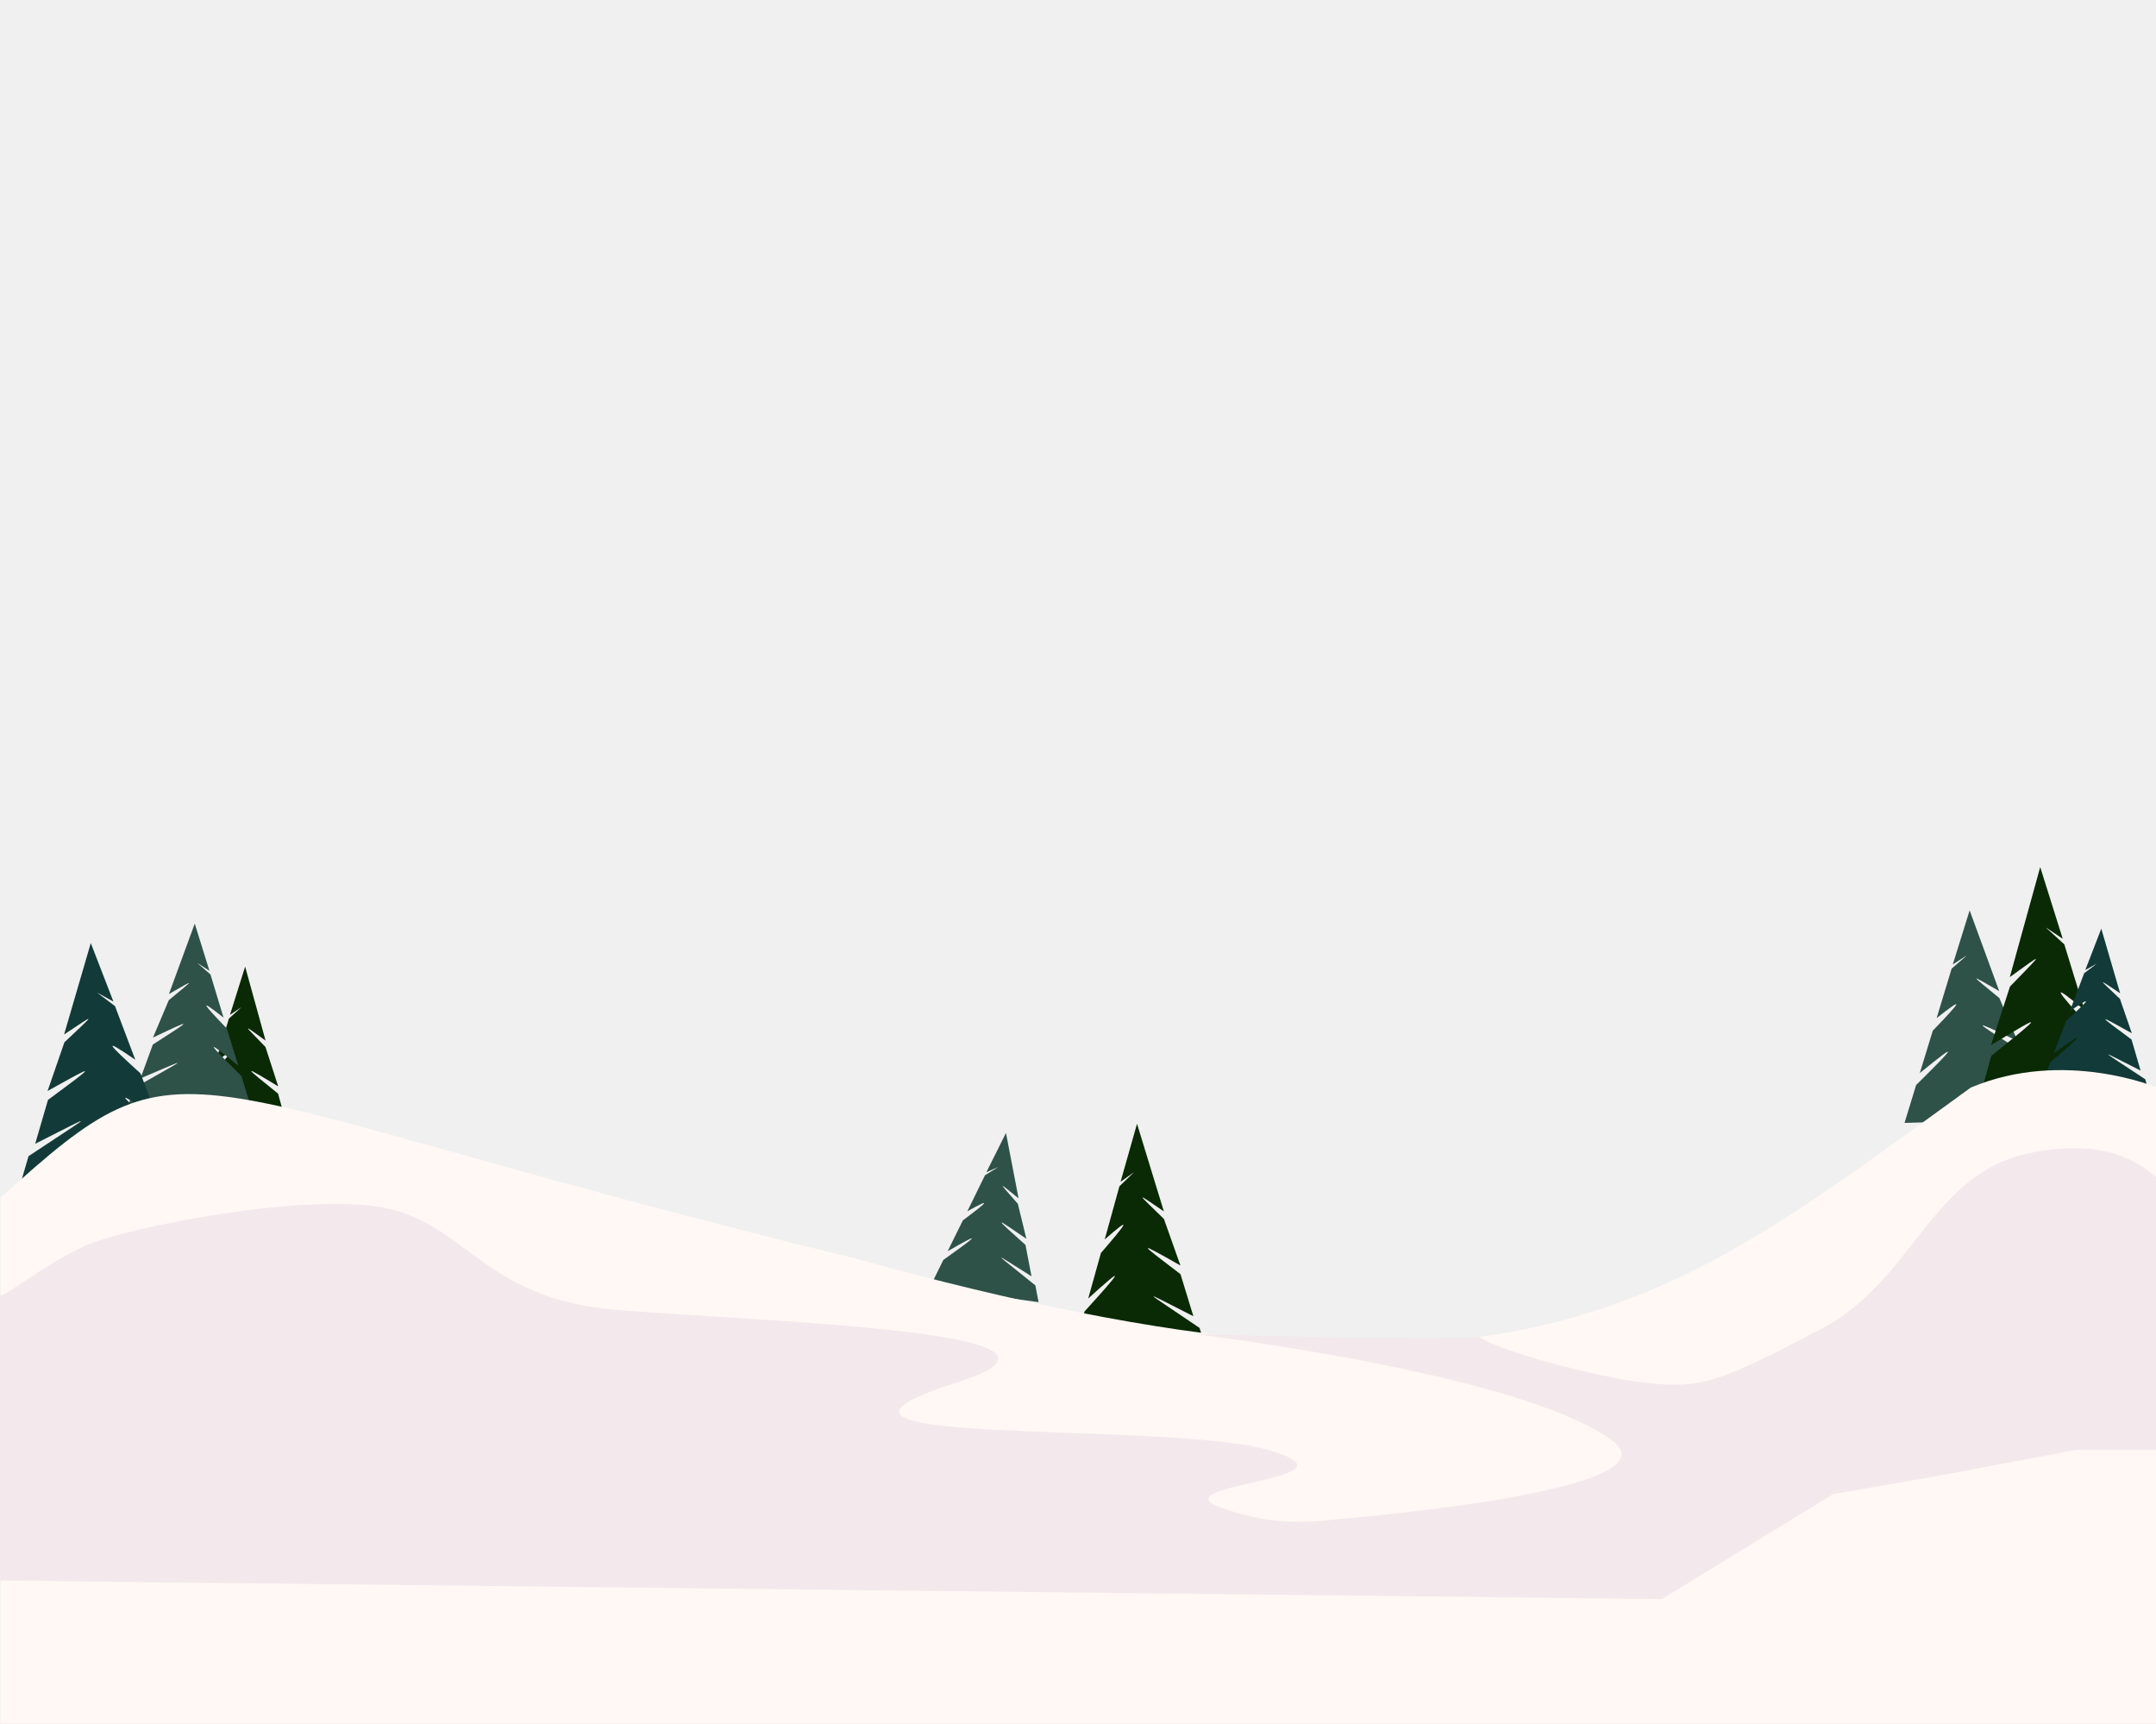
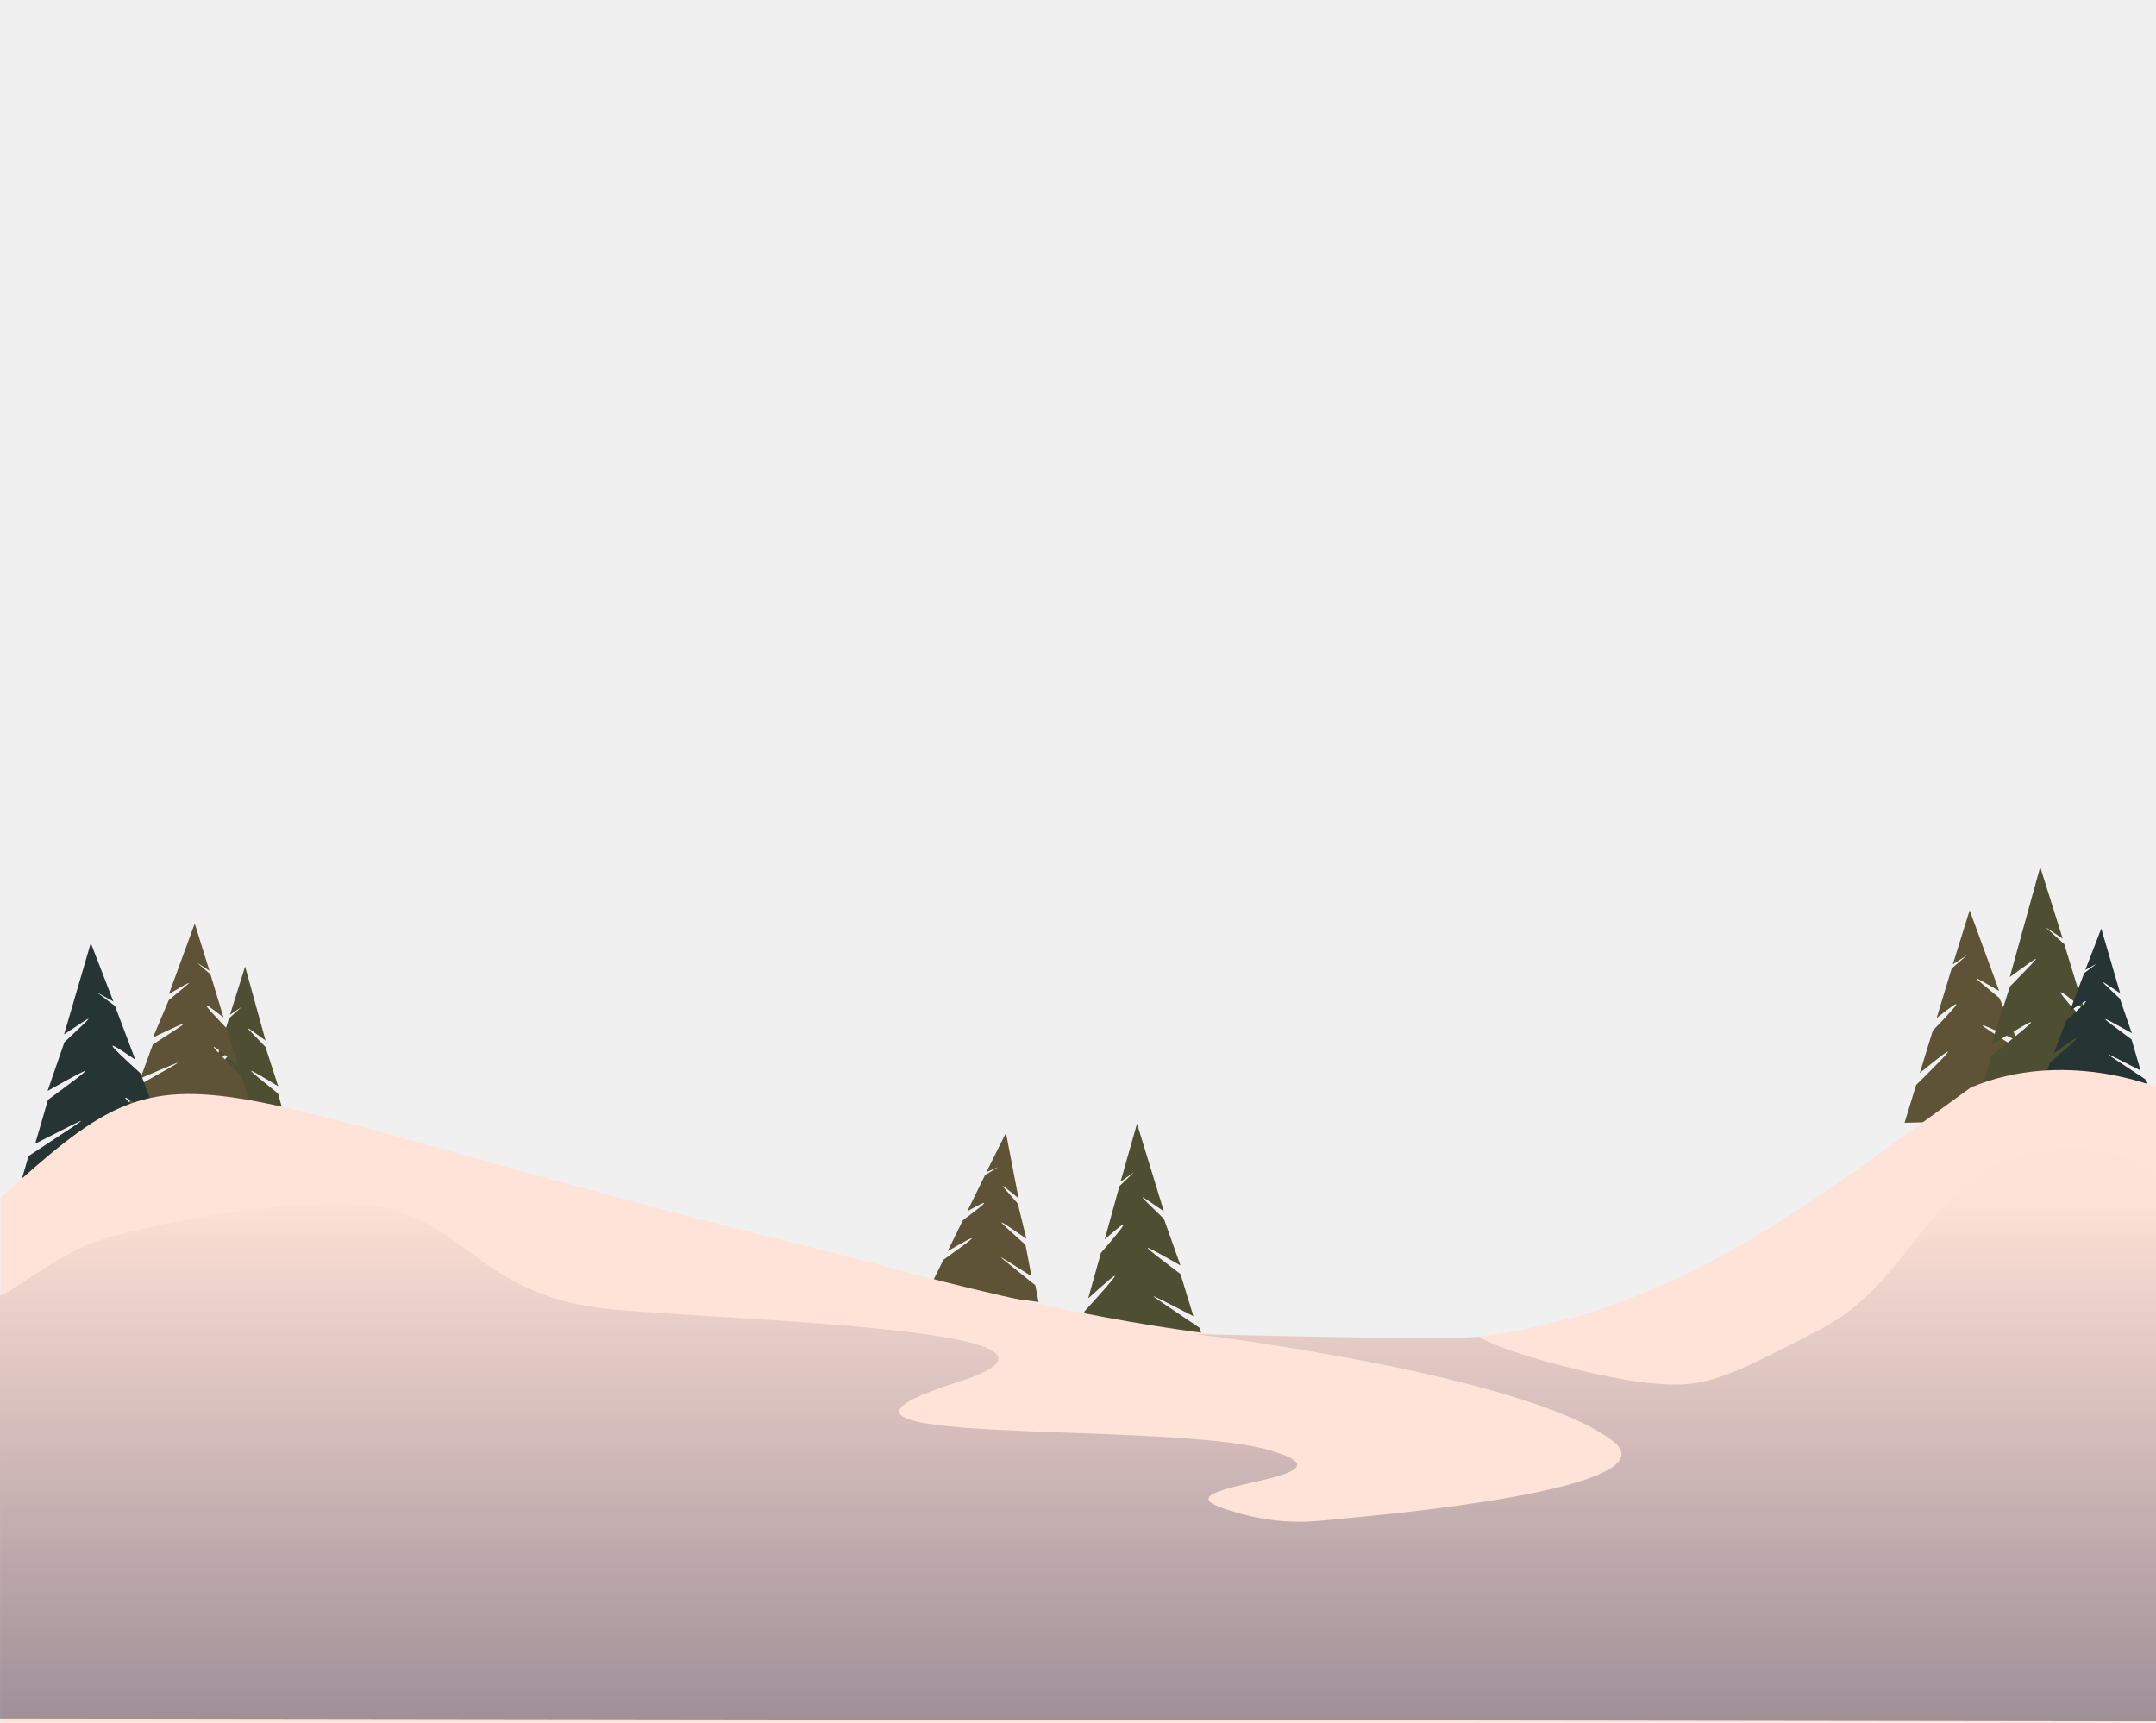
- <svg xmlns="http://www.w3.org/2000/svg" width="1920" height="1535" viewBox="0 0 1920 1535" fill="none">
-   <g>
-     <path d="M1012.56 1000.74L1036.46 1078.74C1009.77 1060.52 1012.52 1061.97 1036.54 1085.52L1051.23 1126.95C1011.23 1104.25 1013.69 1106.08 1051.28 1134.65L1062.75 1172.12C1011.8 1146.23 1017.62 1148.02 1068.27 1182.53L1074.37 1202.49L955.791 1203.97L965.9 1167.78C997.96 1132.46 1004.43 1124.18 969.097 1156.33L980.416 1115.81C1003.84 1088.69 1008.8 1081.76 983.786 1103.75L996.872 1056.42C1013.05 1040.5 1014.14 1041.1 997.896 1052.4L1012.56 1000.74Z" fill="#0A2905" />
-     <path d="M218.299 860.762L236.506 926.673C214.572 910.79 216.84 912.063 236.419 932.356L247.76 967.412C214.772 947.46 216.79 949.054 247.628 973.87L256.36 1005.53C214.274 982.651 219.106 984.285 260.741 1014.38L265.394 1031.25L166 1029.72L175.313 999.634C202.999 970.793 208.612 964.005 178.259 990.119L188.687 956.429C208.942 934.25 213.266 928.559 191.791 946.4L203.859 907.051C217.788 894.087 218.68 894.617 204.81 903.707L218.299 860.762Z" fill="#0A2905" />
-     <path d="M895.853 1008.91L907.073 1067.15C887.24 1051.04 889.327 1052.39 906.423 1071.97L914.008 1103.14C883.789 1082.26 885.601 1083.86 913.237 1108.62L918.613 1136.59C879.805 1112.15 884.359 1114.11 922.01 1144.64L924.875 1159.54L828 1146.49L840.083 1121.99C869.977 1100.72 876.131 1095.61 843.904 1114.24L857.434 1086.81C879.412 1070.33 884.198 1066 861.462 1078.64L877.154 1046.59C892.041 1037.21 892.859 1037.76 878.415 1043.86L895.853 1008.91Z" fill="#2E5148" />
-     <path d="M173.426 822.484L150.451 885.183C175.399 870.858 172.836 871.983 150.304 890.664L136.251 923.939C173.602 906.185 171.301 907.63 136.12 930.167L125.099 960.283C172.64 940.117 167.225 941.476 119.871 968.618L114 984.663L224.023 987.631L215.013 958.221C185.624 929.194 179.706 922.403 212.163 948.921L202.075 915.992C180.62 893.715 176.081 888.039 199.071 906.189L187.412 867.733C172.559 854.619 171.549 855.09 186.503 864.468L173.426 822.484Z" fill="#2E5148" />
-     <path d="M1754.04 810.7L1780.36 882.546C1751.78 866.131 1754.71 867.42 1780.53 888.826L1796.64 926.955C1753.83 906.611 1756.47 908.267 1796.79 934.092L1809.41 968.601C1754.94 945.494 1761.14 947.051 1815.4 978.152L1822.13 996.538L1696.06 999.939L1706.38 966.239C1740.06 932.977 1746.84 925.195 1709.65 955.581L1721.21 917.849C1745.79 892.323 1750.99 885.818 1724.65 906.616L1738.01 862.55C1755.03 847.523 1756.19 848.063 1739.05 858.809L1754.04 810.7Z" fill="#2E5148" />
-     <path d="M1816.88 772.133L1789.81 870.115C1822.42 846.505 1819.05 848.396 1789.94 878.564L1773.08 930.68C1822.12 901.018 1819.12 903.387 1773.28 940.28L1760.3 987.342C1822.86 953.334 1815.68 955.763 1753.78 1000.5L1746.87 1025.58L1894.63 1023.31L1880.78 978.58C1839.63 935.705 1831.28 925.615 1876.4 964.435L1860.9 914.352C1830.79 881.38 1824.36 872.92 1856.29 899.442L1838.35 840.946C1817.64 821.673 1816.31 822.462 1836.93 835.974L1816.88 772.133Z" fill="#0A2905" />
-     <path d="M80.849 839.802L57.068 921.224C87.468 900.944 84.315 902.588 57.347 928.182L42.368 971.552C88.197 945.871 85.404 947.899 42.732 979.457L31.328 1018.56C89.866 988.96 83.118 991.143 25.411 1029.57L19.335 1050.41L159.034 1044.81L145.111 1008.3C105.392 974.01 97.314 965.907 140.708 996.753L125.118 955.877C96.03 929.47 89.794 922.661 120.477 943.708L102.427 895.961C82.486 880.604 81.246 881.287 100.997 891.9L80.849 839.802Z" fill="#123A38" />
-     <path d="M1871.27 826.981L1888.08 884.539C1866.59 870.203 1868.82 871.365 1887.88 889.458L1898.47 920.116C1866.08 901.962 1868.05 903.396 1898.22 925.705L1906.28 953.35C1864.9 932.422 1869.67 933.966 1910.46 961.132L1914.75 975.862L1816 971.901L1825.84 946.093C1853.92 921.854 1859.63 916.125 1828.96 937.931L1839.98 909.036C1860.54 890.368 1864.95 885.555 1843.26 900.433L1856.02 866.68C1870.11 855.824 1870.99 856.307 1857.03 863.809L1871.27 826.981Z" fill="#123A38" />
-     <path d="M761.025 1120.5C1353.02 1284.5 1486.03 1163 1755.03 968.5C1838.03 933.5 1921.03 968.5 1921.03 968.5L1921.03 1534.5H0.525V1066.62C172.525 910.5 138.025 968.5 761.025 1120.5Z" fill="#FFF8F5" />
-     <path d="M1480 1424L1632.53 1330.5L1722.03 1315L1849.03 1291.12H1921.03V1242.62L1921.03 1183.62V1126.91L1921.03 1049C1902.41 1032.84 1872 1014.04 1809 1026.5C1718.5 1044.4 1705.19 1139.86 1621.56 1183.62C1531 1231 1515.03 1237.5 1462.53 1231C1420.53 1225.8 1338.17 1204.13 1317 1190.5C1272.58 1193.79 1063.53 1188 1063.53 1188C1063.53 1188 1356.53 1223 1436.03 1283.12C1493.59 1326.65 1221 1350 1195.03 1352.5C1169.05 1355 1138.13 1360.2 1088.53 1343C1026.53 1321.5 1223.53 1317.74 1129.03 1291.12C1034.53 1264.5 666.525 1290 852.525 1231C1001.33 1183.8 654.859 1176.37 544.525 1166C434.192 1155.63 416.525 1094.41 349.025 1077C281.525 1059.59 112.725 1092.7 75.525 1109.5C39.404 1125.81 1.146 1157.59 0.025 1153.01V1152.5C-0.009 1152.7 -0.008 1152.87 0.025 1153.01V1407.5L1480 1424Z" fill="#F3E9EC" />
+ <svg xmlns="http://www.w3.org/2000/svg" width="1920" height="1534" viewBox="0 0 1920 1534" fill="none">
+   <g clip-path="url(#clip0_2_3)">
+     <path d="M1012.56 1000.74L1036.46 1078.74C1009.77 1060.52 1012.52 1061.97 1036.54 1085.52L1051.23 1126.95C1011.23 1104.25 1013.69 1106.08 1051.28 1134.65L1062.75 1172.12C1011.8 1146.23 1017.62 1148.02 1068.27 1182.53L1074.37 1202.49L955.791 1203.97L965.9 1167.78C997.96 1132.46 1004.43 1124.18 969.097 1156.33L980.416 1115.81C1003.84 1088.69 1008.8 1081.76 983.786 1103.75L996.872 1056.42C1013.05 1040.5 1014.14 1041.1 997.896 1052.4L1012.56 1000.74Z" fill="#4D4E32" />
+     <path d="M218.299 860.762L236.506 926.673C214.572 910.79 216.84 912.063 236.419 932.356L247.76 967.412C214.772 947.46 216.79 949.054 247.628 973.87L256.36 1005.53C214.274 982.651 219.106 984.285 260.741 1014.38L265.394 1031.25L166 1029.72L175.313 999.634C202.999 970.793 208.612 964.005 178.259 990.119L188.687 956.429C208.942 934.25 213.266 928.559 191.791 946.4L203.859 907.051C217.788 894.087 218.68 894.617 204.81 903.707L218.299 860.762Z" fill="#4D4E32" />
+     <path d="M895.853 1008.91L907.073 1067.15C887.24 1051.04 889.327 1052.39 906.423 1071.97L914.008 1103.14C883.789 1082.26 885.601 1083.86 913.237 1108.62L918.613 1136.59C879.805 1112.15 884.359 1114.11 922.01 1144.64L924.875 1159.54L828 1146.49L840.083 1121.99C869.977 1100.72 876.131 1095.61 843.904 1114.24L857.434 1086.81C879.412 1070.33 884.198 1066 861.462 1078.64L877.154 1046.59C892.041 1037.21 892.859 1037.76 878.415 1043.86L895.853 1008.91Z" fill="#5E5337" />
+     <path d="M173.426 822.484L150.451 885.183C175.399 870.858 172.836 871.983 150.304 890.664L136.251 923.939C173.602 906.185 171.301 907.63 136.12 930.167L125.099 960.283C172.64 940.117 167.225 941.476 119.871 968.618L114 984.663L224.023 987.631L215.013 958.221C185.624 929.194 179.706 922.403 212.163 948.921L202.075 915.992C180.62 893.715 176.081 888.039 199.071 906.189L187.412 867.733C172.559 854.619 171.549 855.09 186.503 864.468L173.426 822.484Z" fill="#5E5337" />
+     <path d="M1754.04 810.7L1780.36 882.546C1751.78 866.131 1754.71 867.42 1780.53 888.826L1796.64 926.955C1753.83 906.611 1756.47 908.267 1796.79 934.092L1809.41 968.601C1754.94 945.494 1761.14 947.051 1815.4 978.152L1822.13 996.538L1696.06 999.939L1706.38 966.239C1740.06 932.977 1746.84 925.195 1709.65 955.581L1721.21 917.849C1745.79 892.323 1750.99 885.818 1724.65 906.616L1738.01 862.55C1755.03 847.523 1756.19 848.063 1739.05 858.809L1754.04 810.7Z" fill="#5E5337" />
+     <path d="M1816.88 772.133L1789.81 870.115C1822.42 846.505 1819.05 848.396 1789.94 878.564L1773.08 930.68C1822.12 901.018 1819.12 903.387 1773.28 940.28L1760.3 987.342C1822.86 953.334 1815.68 955.763 1753.78 1000.5L1746.87 1025.58L1894.63 1023.31L1880.78 978.58C1839.63 935.705 1831.28 925.615 1876.4 964.435L1860.9 914.352C1830.79 881.38 1824.36 872.92 1856.29 899.442L1838.35 840.946C1817.64 821.673 1816.31 822.462 1836.93 835.974L1816.88 772.133Z" fill="#4D4E32" />
+     <path d="M80.849 839.802L57.068 921.224C87.468 900.944 84.315 902.588 57.347 928.182L42.368 971.552C88.197 945.871 85.404 947.899 42.732 979.457L31.328 1018.56C89.866 988.96 83.118 991.143 25.411 1029.57L19.335 1050.41L159.034 1044.81L145.111 1008.3C105.392 974.01 97.314 965.907 140.708 996.753L125.118 955.877C96.03 929.47 89.794 922.661 120.477 943.708L102.427 895.961C82.486 880.604 81.246 881.287 100.997 891.9L80.849 839.802Z" fill="#263534" />
+     <path d="M1871.27 826.981L1888.08 884.539C1866.59 870.203 1868.82 871.365 1887.88 889.458L1898.47 920.116C1866.08 901.962 1868.05 903.396 1898.22 925.705L1906.28 953.35C1864.9 932.422 1869.67 933.966 1910.46 961.132L1914.75 975.862L1816 971.901L1825.84 946.093C1853.92 921.854 1859.63 916.125 1828.96 937.931L1839.98 909.036C1860.54 890.368 1864.95 885.555 1843.26 900.433L1856.02 866.68C1870.11 855.824 1870.99 856.307 1857.03 863.809L1871.27 826.981Z" fill="#263534" />
+     <path d="M761.025 1120.5C1353.02 1284.5 1486.03 1163 1755.03 968.5C1838.03 933.5 1921.03 968.5 1921.03 968.5L1921.03 1534.5H0.525V1066.62C172.525 910.5 138.025 968.5 761.025 1120.5Z" fill="#FFE3D8" />
+     <path d="M1921.03 1533L1921.03 1291.12V1242.62L1921.03 1183.62V1126.91L1921.03 1049C1902.41 1032.84 1872 1014.04 1809 1026.5C1718.5 1044.4 1705.19 1139.86 1621.56 1183.62C1531 1231 1515.03 1237.5 1462.53 1231C1420.53 1225.8 1338.17 1204.13 1317 1190.5C1272.58 1193.79 1063.53 1188 1063.53 1188C1063.53 1188 1356.53 1223 1436.03 1283.12C1493.59 1326.65 1221 1350 1195.03 1352.5C1169.05 1355 1138.13 1360.2 1088.53 1343C1026.53 1321.5 1223.53 1317.74 1129.03 1291.12C1034.53 1264.5 666.525 1290 852.525 1231C1001.33 1183.8 654.859 1176.37 544.525 1166C434.192 1155.63 416.525 1094.41 349.025 1077C281.525 1059.59 112.725 1092.7 75.525 1109.5C39.404 1125.81 1.146 1157.59 0.025 1153.01V1152.5C-0.009 1152.7 -0.008 1152.87 0.025 1153.01V1530.5L1921.03 1533Z" fill="url(#paint0_linear_2_3)" />
  </g>
+   <defs>
+     <linearGradient id="paint0_linear_2_3" x1="961" y1="876" x2="961" y2="1887.5" gradientUnits="userSpaceOnUse">
+       <stop offset="0.185" stop-color="#FFE2D7" />
+       <stop offset="0.996" stop-color="#575168" />
+     </linearGradient>
+     <clipPath id="clip0_2_3">
+       <rect width="1920" height="1534" fill="white" />
+     </clipPath>
+   </defs>
</svg>
